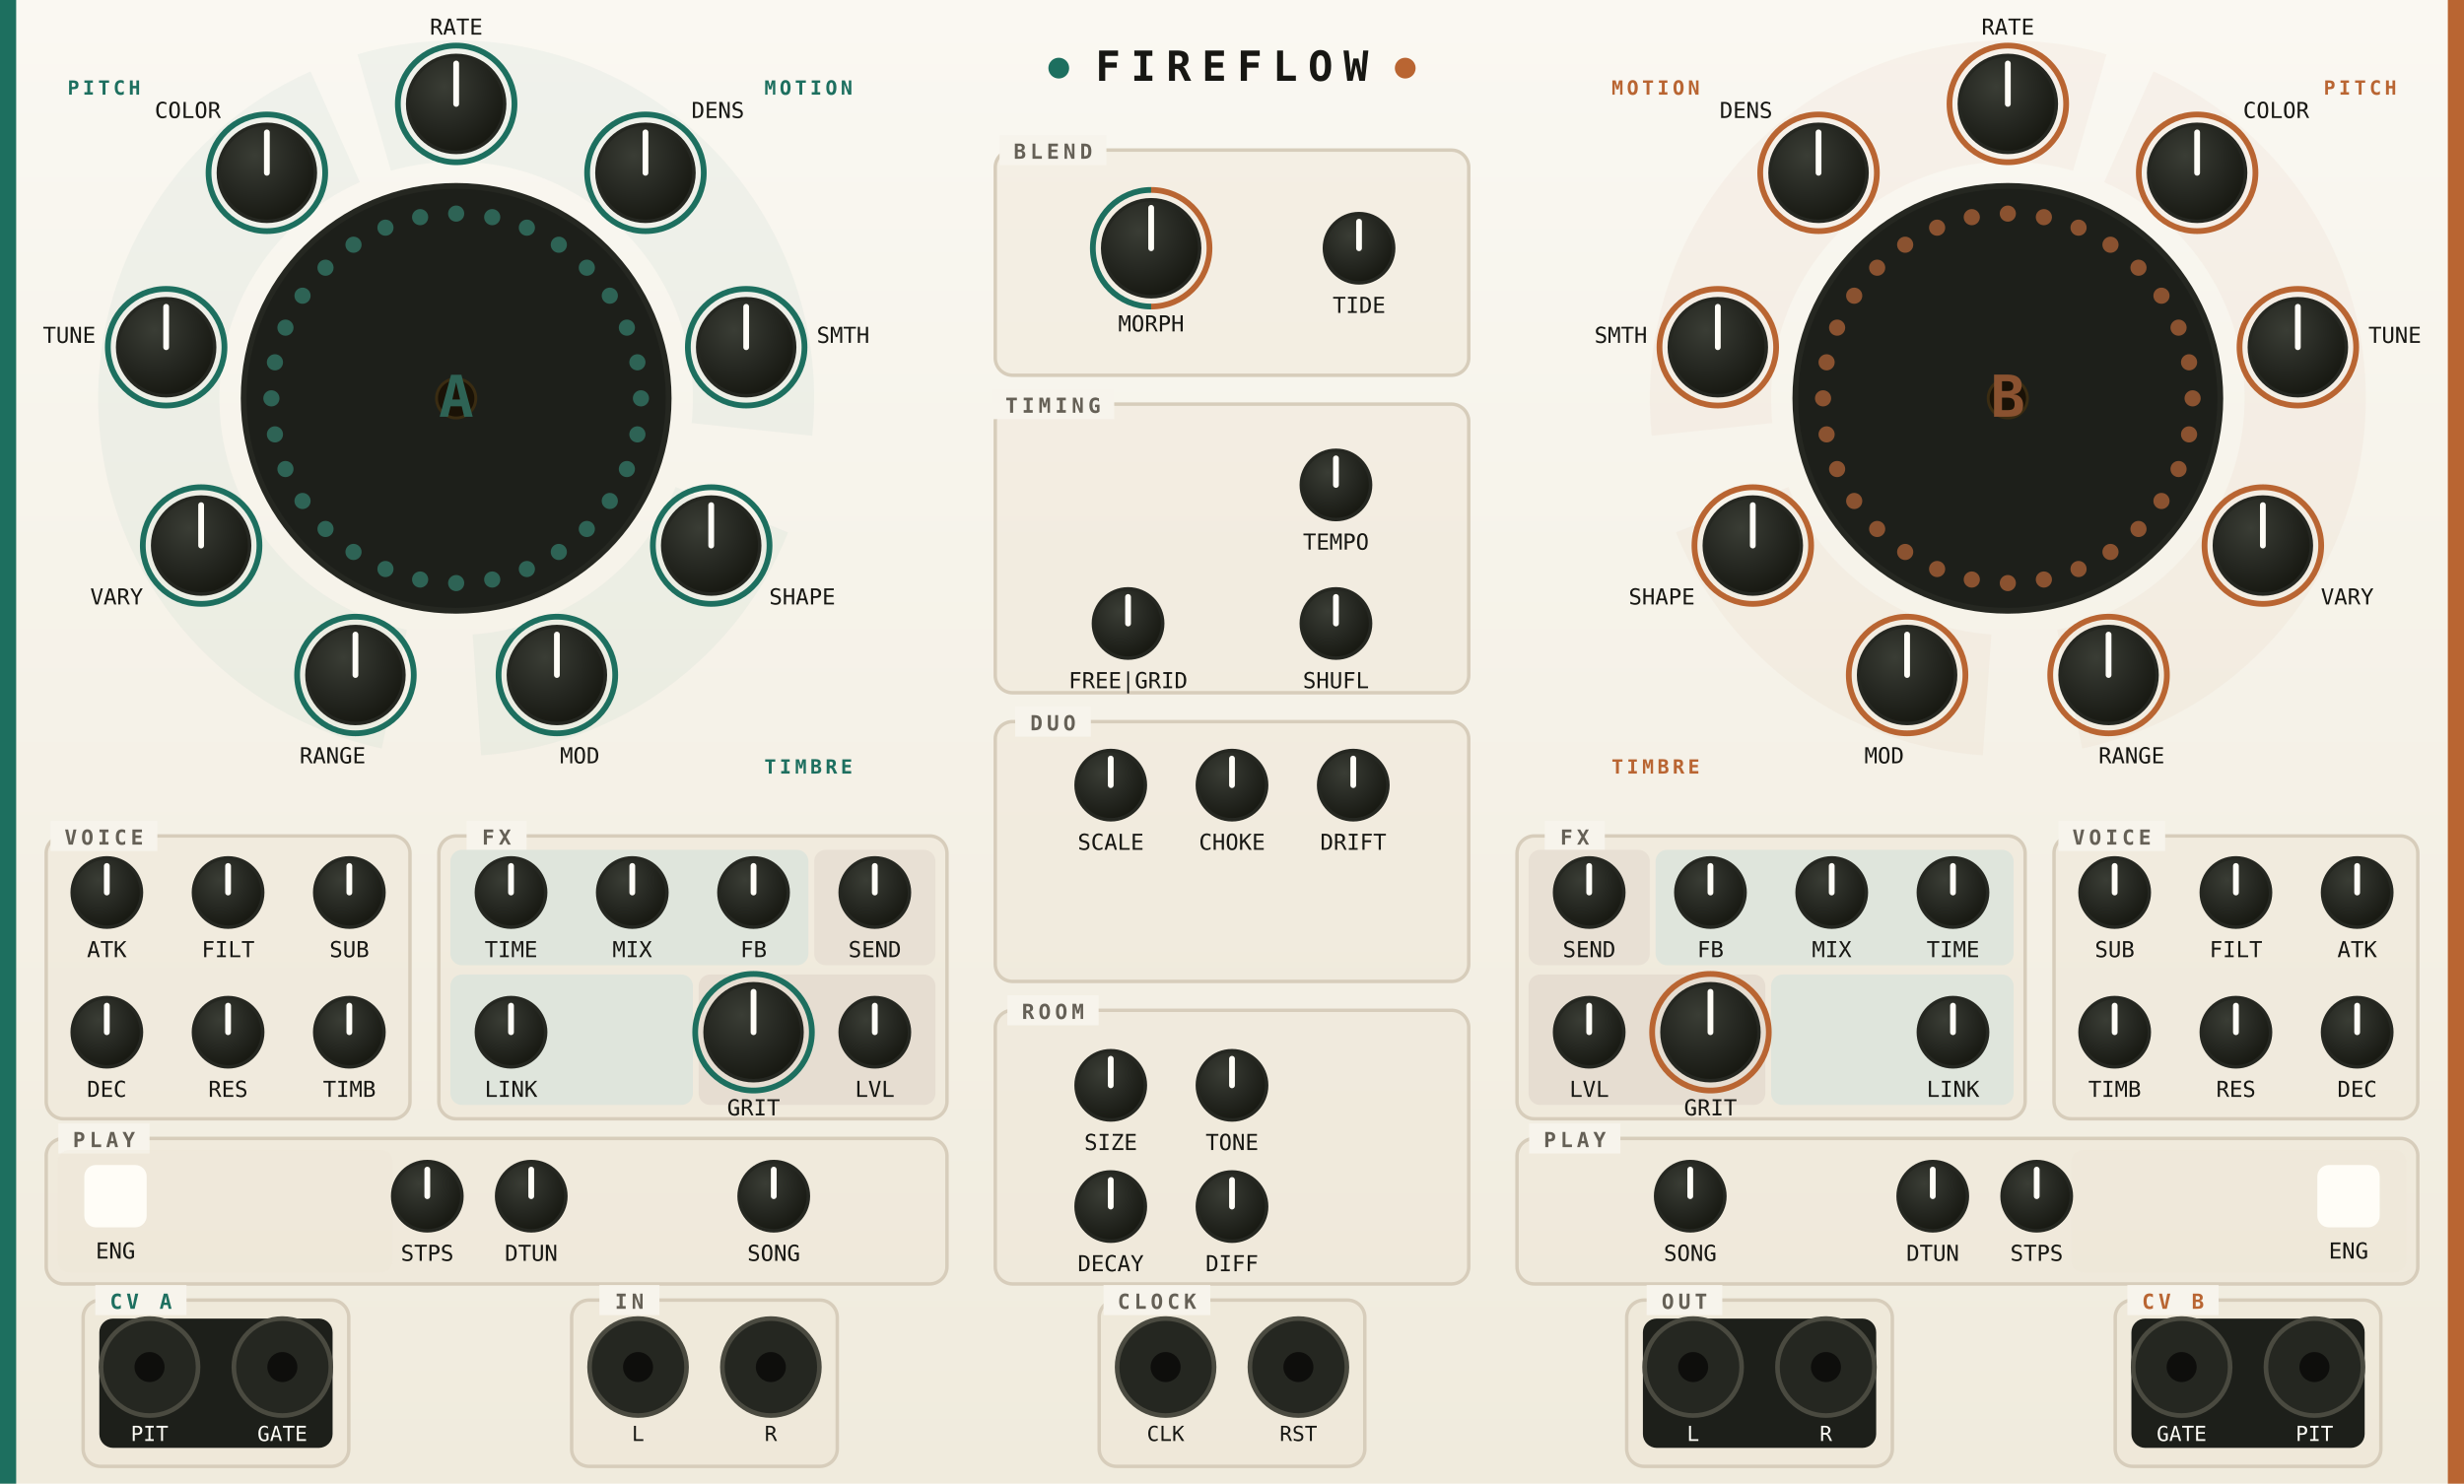
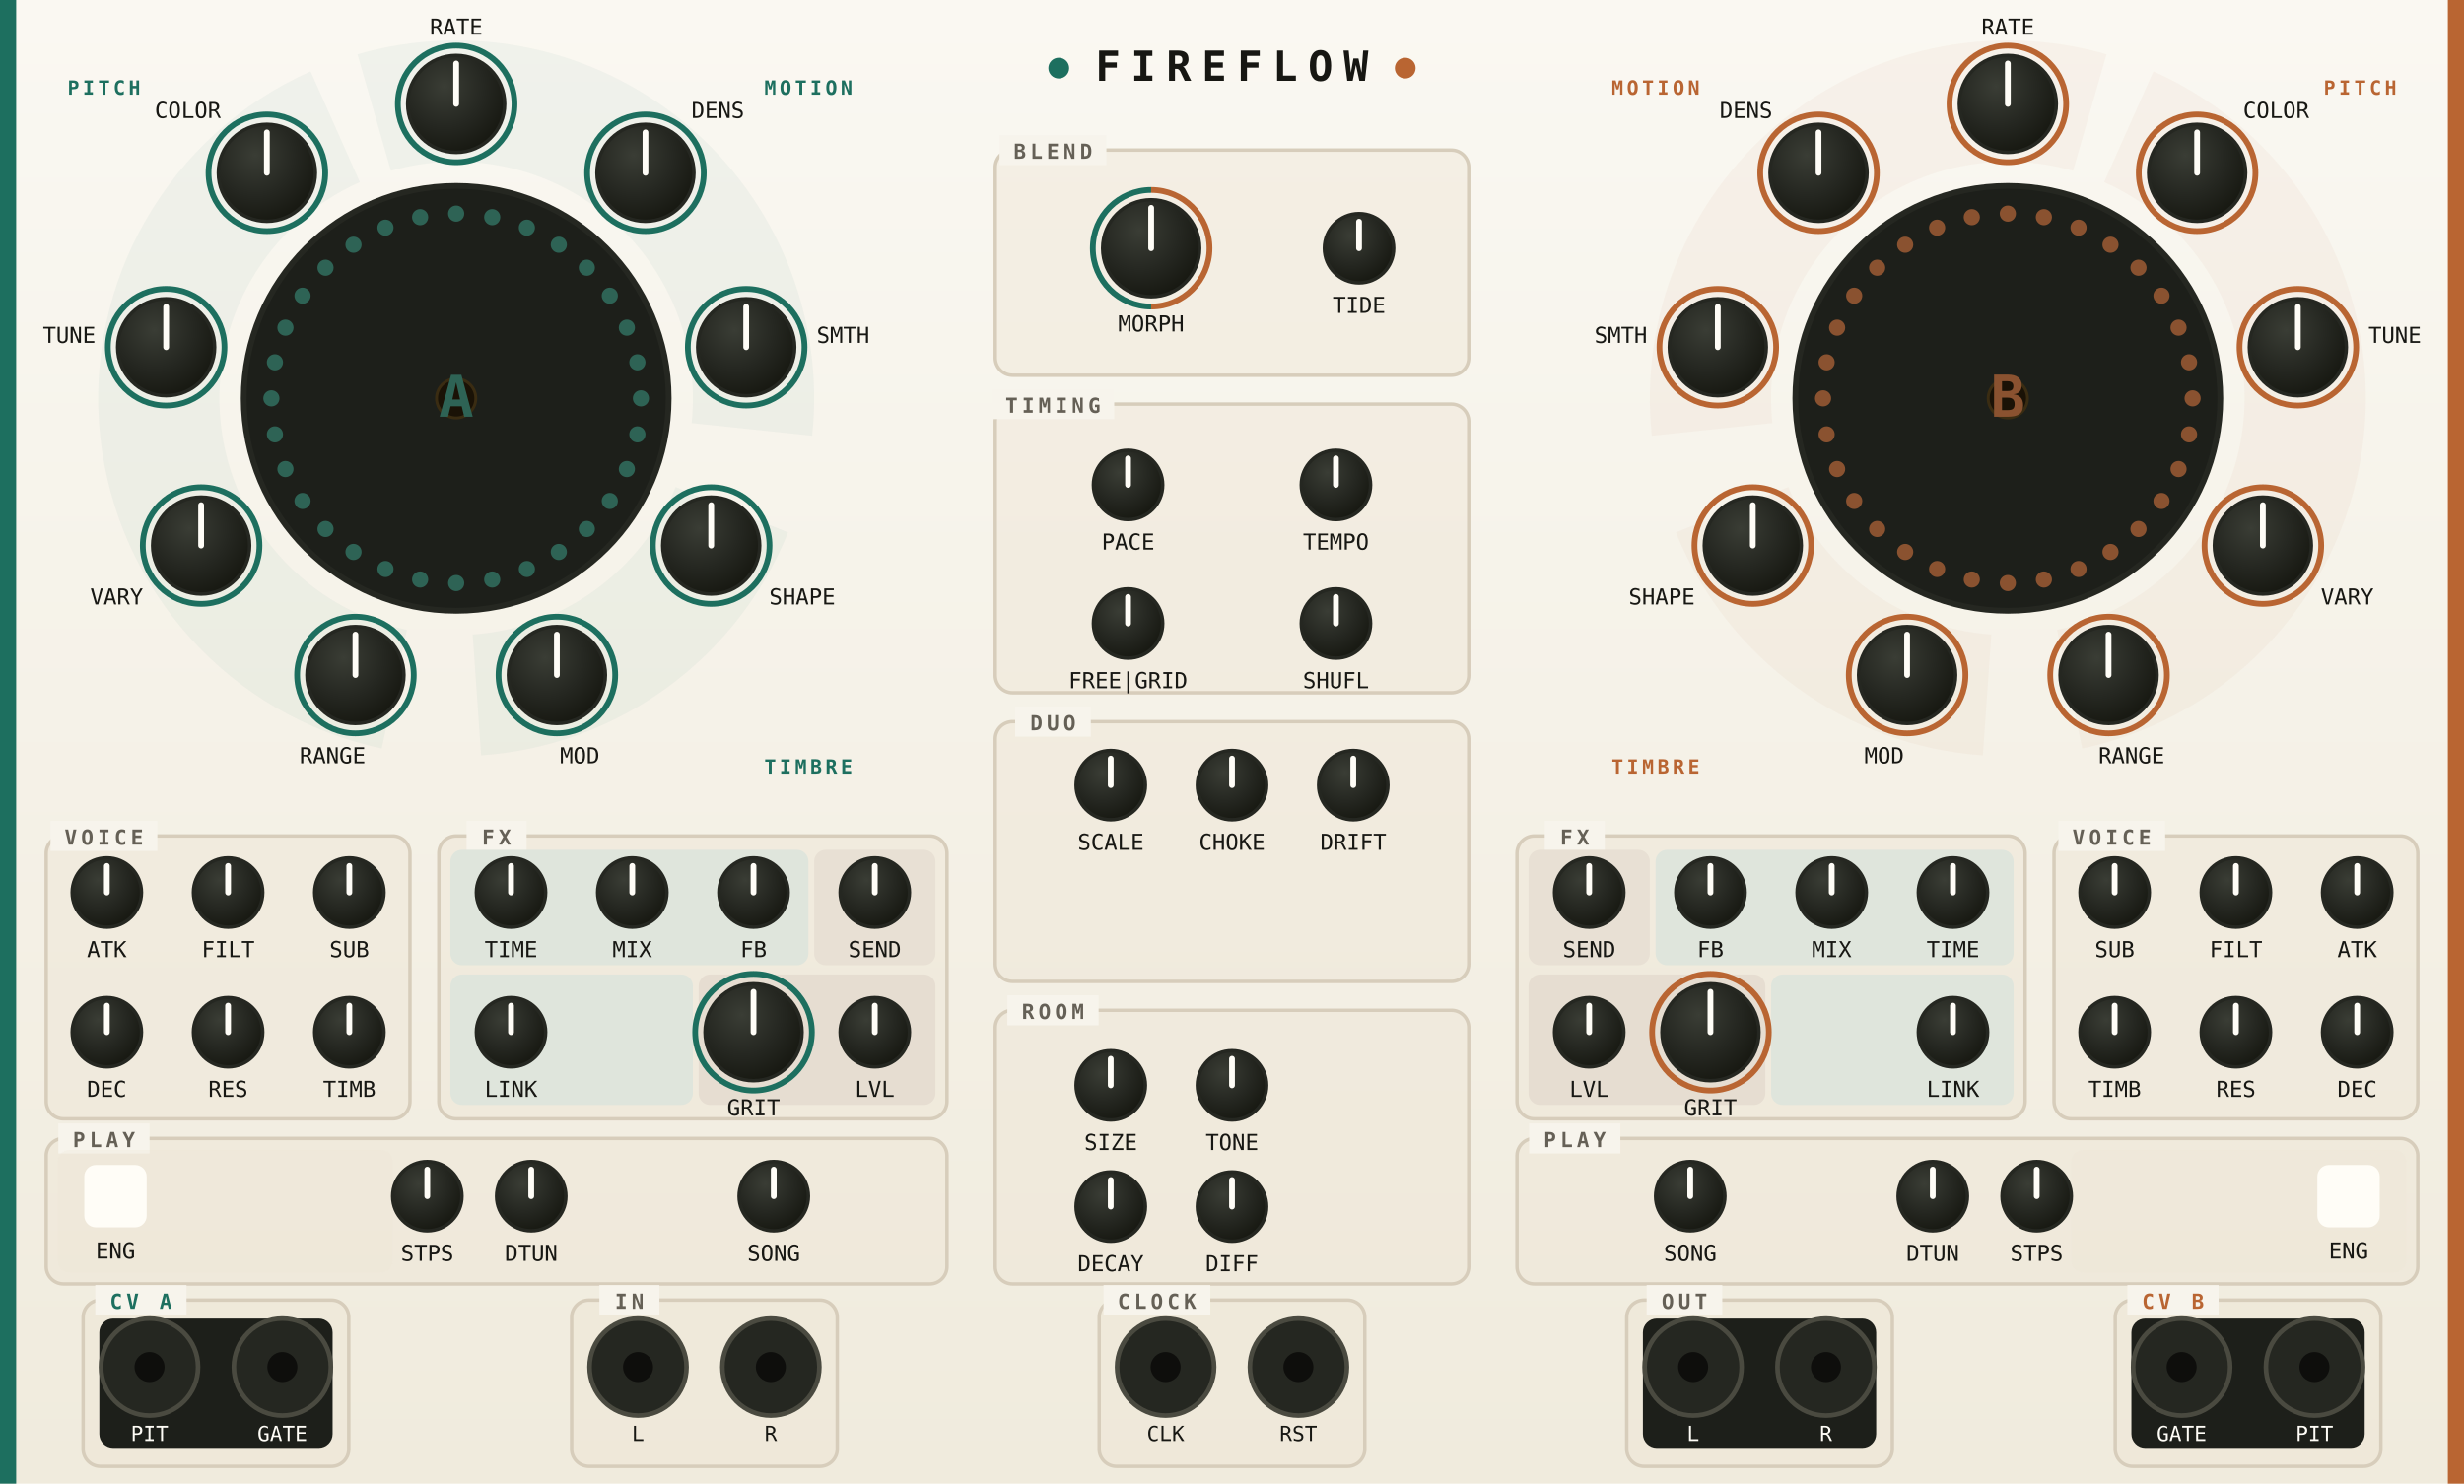
<svg xmlns="http://www.w3.org/2000/svg" width="213.360mm" height="128.500mm" viewBox="0 0 213.360 128.500">
  <defs>
    <radialGradient id="knobCap" cx="38%" cy="32%" r="75%">
      <stop offset="0%" stop-color="#3a3d35" />
      <stop offset="55%" stop-color="#252721" />
      <stop offset="100%" stop-color="#15160f" />
    </radialGradient>
    <linearGradient id="plate" x1="0" y1="0" x2="0" y2="1">
      <stop offset="0%" stop-color="#faf8f2" />
      <stop offset="100%" stop-color="#f0ebdd" />
    </linearGradient>
  </defs>
  <rect x="0" y="0" width="213.360" height="128.500" fill="url(#plate)" />
  <rect x="0" y="0" width="1.4" height="128.500" fill="#1d6f5f" />
  <rect x="211.960" y="0" width="1.4" height="128.500" fill="#b96532" />
  <path d="M 30.955 4.701 A 31.000 31.000 0 0 1 70.330 37.740 L 59.888 36.643 A 20.500 20.500 0 0 0 33.849 14.794 Z" fill="#1d6f5f" opacity="0.045" />
  <path d="M 68.243 46.113 A 31.000 31.000 0 0 1 41.662 65.424 L 40.930 54.950 A 20.500 20.500 0 0 0 58.507 42.179 Z" fill="#1d6f5f" opacity="0.045" />
  <path d="M 33.055 64.823 A 31.000 31.000 0 0 1 26.891 6.180 L 31.162 15.772 A 20.500 20.500 0 0 0 35.238 54.552 Z" fill="#1d6f5f" opacity="0.045" />
  <path d="M 143.030 37.740 A 31.000 31.000 0 0 1 182.405 4.701 L 179.511 14.794 A 20.500 20.500 0 0 0 153.472 36.643 Z" fill="#b96532" opacity="0.045" />
  <path d="M 171.698 65.424 A 31.000 31.000 0 0 1 145.117 46.113 L 154.853 42.179 A 20.500 20.500 0 0 0 172.430 54.950 Z" fill="#b96532" opacity="0.045" />
  <path d="M 186.469 6.180 A 31.000 31.000 0 0 1 180.305 64.823 L 178.122 54.552 A 20.500 20.500 0 0 0 182.198 15.772 Z" fill="#b96532" opacity="0.045" />
  <circle cx="39.500" cy="34.500" r="18.400" fill="#1d1f1a" stroke="#252721" stroke-width="0.5" />
  <circle cx="39.500" cy="18.500" r="0.7" fill="#2e6355" />
  <circle cx="42.621" cy="18.807" r="0.7" fill="#2e6355" />
  <circle cx="45.623" cy="19.718" r="0.7" fill="#2e6355" />
  <circle cx="48.389" cy="21.196" r="0.7" fill="#2e6355" />
  <circle cx="50.814" cy="23.186" r="0.7" fill="#2e6355" />
  <circle cx="52.804" cy="25.611" r="0.7" fill="#2e6355" />
  <circle cx="54.282" cy="28.377" r="0.7" fill="#2e6355" />
  <circle cx="55.193" cy="31.379" r="0.7" fill="#2e6355" />
  <circle cx="55.500" cy="34.500" r="0.7" fill="#2e6355" />
  <circle cx="55.193" cy="37.621" r="0.7" fill="#2e6355" />
  <circle cx="54.282" cy="40.623" r="0.7" fill="#2e6355" />
  <circle cx="52.804" cy="43.389" r="0.7" fill="#2e6355" />
  <circle cx="50.814" cy="45.814" r="0.7" fill="#2e6355" />
  <circle cx="48.389" cy="47.804" r="0.7" fill="#2e6355" />
  <circle cx="45.623" cy="49.282" r="0.7" fill="#2e6355" />
  <circle cx="42.621" cy="50.193" r="0.7" fill="#2e6355" />
  <circle cx="39.500" cy="50.500" r="0.7" fill="#2e6355" />
  <circle cx="36.379" cy="50.193" r="0.7" fill="#2e6355" />
  <circle cx="33.377" cy="49.282" r="0.7" fill="#2e6355" />
  <circle cx="30.611" cy="47.804" r="0.7" fill="#2e6355" />
  <circle cx="28.186" cy="45.814" r="0.7" fill="#2e6355" />
  <circle cx="26.196" cy="43.389" r="0.7" fill="#2e6355" />
  <circle cx="24.718" cy="40.623" r="0.7" fill="#2e6355" />
  <circle cx="23.807" cy="37.621" r="0.7" fill="#2e6355" />
  <circle cx="23.500" cy="34.500" r="0.7" fill="#2e6355" />
  <circle cx="23.807" cy="31.379" r="0.7" fill="#2e6355" />
  <circle cx="24.718" cy="28.377" r="0.7" fill="#2e6355" />
  <circle cx="26.196" cy="25.611" r="0.7" fill="#2e6355" />
  <circle cx="28.186" cy="23.186" r="0.7" fill="#2e6355" />
  <circle cx="30.611" cy="21.196" r="0.7" fill="#2e6355" />
  <circle cx="33.377" cy="19.718" r="0.7" fill="#2e6355" />
  <circle cx="36.379" cy="18.807" r="0.7" fill="#2e6355" />
  <circle cx="173.860" cy="34.500" r="18.400" fill="#1d1f1a" stroke="#252721" stroke-width="0.5" />
  <circle cx="173.860" cy="18.500" r="0.7" fill="#8a5230" />
  <circle cx="176.981" cy="18.807" r="0.7" fill="#8a5230" />
  <circle cx="179.983" cy="19.718" r="0.7" fill="#8a5230" />
  <circle cx="182.749" cy="21.196" r="0.7" fill="#8a5230" />
  <circle cx="185.174" cy="23.186" r="0.7" fill="#8a5230" />
  <circle cx="187.164" cy="25.611" r="0.7" fill="#8a5230" />
  <circle cx="188.642" cy="28.377" r="0.7" fill="#8a5230" />
  <circle cx="189.553" cy="31.379" r="0.7" fill="#8a5230" />
  <circle cx="189.860" cy="34.500" r="0.7" fill="#8a5230" />
  <circle cx="189.553" cy="37.621" r="0.7" fill="#8a5230" />
  <circle cx="188.642" cy="40.623" r="0.7" fill="#8a5230" />
  <circle cx="187.164" cy="43.389" r="0.7" fill="#8a5230" />
  <circle cx="185.174" cy="45.814" r="0.7" fill="#8a5230" />
  <circle cx="182.749" cy="47.804" r="0.7" fill="#8a5230" />
  <circle cx="179.983" cy="49.282" r="0.7" fill="#8a5230" />
  <circle cx="176.981" cy="50.193" r="0.7" fill="#8a5230" />
  <circle cx="173.860" cy="50.500" r="0.7" fill="#8a5230" />
  <circle cx="170.739" cy="50.193" r="0.7" fill="#8a5230" />
  <circle cx="167.737" cy="49.282" r="0.7" fill="#8a5230" />
  <circle cx="164.971" cy="47.804" r="0.7" fill="#8a5230" />
  <circle cx="162.546" cy="45.814" r="0.7" fill="#8a5230" />
  <circle cx="160.556" cy="43.389" r="0.7" fill="#8a5230" />
  <circle cx="159.078" cy="40.623" r="0.7" fill="#8a5230" />
  <circle cx="158.167" cy="37.621" r="0.7" fill="#8a5230" />
  <circle cx="157.860" cy="34.500" r="0.7" fill="#8a5230" />
  <circle cx="158.167" cy="31.379" r="0.7" fill="#8a5230" />
  <circle cx="159.078" cy="28.377" r="0.7" fill="#8a5230" />
  <circle cx="160.556" cy="25.611" r="0.7" fill="#8a5230" />
  <circle cx="162.546" cy="23.186" r="0.7" fill="#8a5230" />
  <circle cx="164.971" cy="21.196" r="0.7" fill="#8a5230" />
  <circle cx="167.737" cy="19.718" r="0.7" fill="#8a5230" />
  <circle cx="170.739" cy="18.807" r="0.7" fill="#8a5230" />
  <rect x="4.000" y="72.400" width="31.500" height="24.500" rx="1.5" fill="#ede5d6" fill-opacity="0.45" stroke="#d7cdbb" stroke-width="0.30" />
  <rect x="4.375" y="71.100" width="9.250" height="2.6" fill="#f7f4ec" />
  <rect x="38.000" y="72.400" width="44.000" height="24.500" rx="1.5" fill="#ede5d6" fill-opacity="0.45" stroke="#d7cdbb" stroke-width="0.30" />
  <rect x="40.400" y="71.100" width="5.200" height="2.6" fill="#f7f4ec" />
  <rect x="4.000" y="98.600" width="78.000" height="12.600" rx="1.5" fill="#ede5d6" fill-opacity="0.45" stroke="#d7cdbb" stroke-width="0.30" />
  <rect x="5.050" y="97.300" width="7.900" height="2.6" fill="#f7f4ec" />
  <rect x="177.860" y="72.400" width="31.500" height="24.500" rx="1.5" fill="#ede5d6" fill-opacity="0.45" stroke="#d7cdbb" stroke-width="0.30" />
  <rect x="178.235" y="71.100" width="9.250" height="2.6" fill="#f7f4ec" />
  <rect x="131.360" y="72.400" width="44.000" height="24.500" rx="1.5" fill="#ede5d6" fill-opacity="0.45" stroke="#d7cdbb" stroke-width="0.30" />
  <rect x="133.760" y="71.100" width="5.200" height="2.6" fill="#f7f4ec" />
  <rect x="131.360" y="98.600" width="78.000" height="12.600" rx="1.5" fill="#ede5d6" fill-opacity="0.45" stroke="#d7cdbb" stroke-width="0.30" />
  <rect x="132.410" y="97.300" width="7.900" height="2.6" fill="#f7f4ec" />
  <rect x="86.180" y="13.000" width="41.000" height="19.500" rx="1.5" fill="#ede5d6" fill-opacity="0.45" stroke="#d7cdbb" stroke-width="0.30" />
  <rect x="86.555" y="11.700" width="9.250" height="2.6" fill="#f7f4ec" />
  <rect x="86.180" y="35.000" width="41.000" height="25.000" rx="1.5" fill="#ede5d6" fill-opacity="0.45" stroke="#d7cdbb" stroke-width="0.30" />
  <rect x="85.880" y="33.700" width="10.600" height="2.6" fill="#f7f4ec" />
  <rect x="86.180" y="62.500" width="41.000" height="22.500" rx="1.5" fill="#ede5d6" fill-opacity="0.45" stroke="#d7cdbb" stroke-width="0.30" />
  <rect x="87.905" y="61.200" width="6.550" height="2.6" fill="#f7f4ec" />
  <rect x="86.180" y="87.500" width="41.000" height="23.700" rx="1.5" fill="#ede5d6" fill-opacity="0.45" stroke="#d7cdbb" stroke-width="0.30" />
  <rect x="87.230" y="86.200" width="7.900" height="2.6" fill="#f7f4ec" />
  <rect x="7.200" y="112.600" width="23.000" height="14.400" rx="1.5" fill="#ede5d6" fill-opacity="0.45" stroke="#d7cdbb" stroke-width="0.30" />
  <rect x="8.250" y="111.300" width="7.900" height="2.6" fill="#f7f4ec" />
  <rect x="49.500" y="112.600" width="23.000" height="14.400" rx="1.5" fill="#ede5d6" fill-opacity="0.45" stroke="#d7cdbb" stroke-width="0.30" />
  <rect x="51.900" y="111.300" width="5.200" height="2.6" fill="#f7f4ec" />
  <rect x="95.180" y="112.600" width="23.000" height="14.400" rx="1.5" fill="#ede5d6" fill-opacity="0.45" stroke="#d7cdbb" stroke-width="0.30" />
  <rect x="95.555" y="111.300" width="9.250" height="2.6" fill="#f7f4ec" />
  <rect x="140.860" y="112.600" width="23.000" height="14.400" rx="1.5" fill="#ede5d6" fill-opacity="0.45" stroke="#d7cdbb" stroke-width="0.30" />
  <rect x="142.585" y="111.300" width="6.550" height="2.6" fill="#f7f4ec" />
  <rect x="183.160" y="112.600" width="23.000" height="14.400" rx="1.5" fill="#ede5d6" fill-opacity="0.45" stroke="#d7cdbb" stroke-width="0.30" />
  <rect x="184.210" y="111.300" width="7.900" height="2.6" fill="#f7f4ec" />
  <rect x="39.000" y="73.600" width="31.000" height="10.000" rx="1.0" fill="#dfe5dc" />
  <rect x="70.500" y="73.600" width="10.500" height="10.000" rx="1.0" fill="#e8e0d4" />
  <rect x="39.000" y="84.400" width="21.000" height="11.300" rx="1.0" fill="#dfe5dc" />
  <rect x="60.500" y="84.400" width="20.500" height="11.300" rx="1.0" fill="#e6ddd1" />
  <rect x="143.360" y="73.600" width="31.000" height="10.000" rx="1.0" fill="#dfe5dc" />
  <rect x="132.360" y="73.600" width="10.500" height="10.000" rx="1.0" fill="#e8e0d4" />
  <rect x="153.360" y="84.400" width="21.000" height="11.300" rx="1.0" fill="#dfe5dc" />
  <rect x="132.360" y="84.400" width="20.500" height="11.300" rx="1.0" fill="#e6ddd1" />
  <rect x="5.000" y="99.600" width="29.000" height="10.600" rx="1.0" fill="#ede5d6" fill-opacity="0.25" />
  <rect x="179.360" y="99.600" width="29.000" height="10.600" rx="1.0" fill="#ede5d6" fill-opacity="0.25" />
  <rect x="8.600" y="114.200" width="20.200" height="11.200" rx="1.2" fill="#1d1f1a" />
  <rect x="142.260" y="114.200" width="20.200" height="11.200" rx="1.2" fill="#1d1f1a" />
  <rect x="184.560" y="114.200" width="20.200" height="11.200" rx="1.2" fill="#1d1f1a" />
  <circle cx="91.680" cy="5.9" r="0.9" fill="#1d6f5f" />
  <circle cx="121.680" cy="5.9" r="0.9" fill="#b96532" />
  <circle cx="39.500" cy="9.000" r="5.050" fill="none" stroke="#1d6f5f" stroke-width="0.5" />
  <circle cx="39.500" cy="9.000" r="4.200" fill="url(#knobCap)" stroke="#252721" stroke-width="0.3" />
  <line x1="39.500" y1="9.000" x2="39.500" y2="5.500" stroke="#fffdf7" stroke-width="0.5" stroke-linecap="round" />
  <text x="39.500" y="3.000" fill="#171713" text-anchor="middle" font-family="monospace" font-size="1.9">RATE</text>
  <circle cx="61.584" cy="47.250" r="5.050" fill="none" stroke="#1d6f5f" stroke-width="0.5" />
  <circle cx="61.584" cy="47.250" r="4.200" fill="url(#knobCap)" stroke="#252721" stroke-width="0.3" />
  <line x1="61.584" y1="47.250" x2="61.584" y2="43.750" stroke="#fffdf7" stroke-width="0.5" stroke-linecap="round" />
  <text x="66.607" y="52.350" fill="#171713" text-anchor="start" font-family="monospace" font-size="1.9">SHAPE</text>
  <circle cx="55.891" cy="14.966" r="5.050" fill="none" stroke="#1d6f5f" stroke-width="0.5" />
  <circle cx="55.891" cy="14.966" r="4.200" fill="url(#knobCap)" stroke="#252721" stroke-width="0.3" />
  <line x1="55.891" y1="14.966" x2="55.891" y2="11.466" stroke="#fffdf7" stroke-width="0.5" stroke-linecap="round" />
  <text x="59.876" y="10.216" fill="#171713" text-anchor="start" font-family="monospace" font-size="1.9">DENS</text>
  <circle cx="64.613" cy="30.072" r="5.050" fill="none" stroke="#1d6f5f" stroke-width="0.5" />
  <circle cx="64.613" cy="30.072" r="4.200" fill="url(#knobCap)" stroke="#252721" stroke-width="0.3" />
  <line x1="64.613" y1="30.072" x2="64.613" y2="26.572" stroke="#fffdf7" stroke-width="0.5" stroke-linecap="round" />
  <text x="70.718" y="29.695" fill="#171713" text-anchor="start" font-family="monospace" font-size="1.9">SMTH</text>
  <circle cx="30.778" cy="58.462" r="5.050" fill="none" stroke="#1d6f5f" stroke-width="0.5" />
  <circle cx="30.778" cy="58.462" r="4.200" fill="url(#knobCap)" stroke="#252721" stroke-width="0.3" />
  <line x1="30.778" y1="58.462" x2="30.778" y2="54.962" stroke="#fffdf7" stroke-width="0.5" stroke-linecap="round" />
  <text x="28.795" y="66.112" fill="#171713" text-anchor="middle" font-family="monospace" font-size="1.9">RANGE</text>
  <circle cx="17.416" cy="47.250" r="5.050" fill="none" stroke="#1d6f5f" stroke-width="0.5" />
  <circle cx="17.416" cy="47.250" r="4.200" fill="url(#knobCap)" stroke="#252721" stroke-width="0.3" />
  <line x1="17.416" y1="47.250" x2="17.416" y2="43.750" stroke="#fffdf7" stroke-width="0.5" stroke-linecap="round" />
  <text x="12.393" y="52.350" fill="#171713" text-anchor="end" font-family="monospace" font-size="1.9">VARY</text>
  <circle cx="48.222" cy="58.462" r="5.050" fill="none" stroke="#1d6f5f" stroke-width="0.5" />
  <circle cx="48.222" cy="58.462" r="4.200" fill="url(#knobCap)" stroke="#252721" stroke-width="0.3" />
  <line x1="48.222" y1="58.462" x2="48.222" y2="54.962" stroke="#fffdf7" stroke-width="0.5" stroke-linecap="round" />
  <text x="50.205" y="66.112" fill="#171713" text-anchor="middle" font-family="monospace" font-size="1.9">MOD</text>
  <circle cx="14.387" cy="30.072" r="5.050" fill="none" stroke="#1d6f5f" stroke-width="0.5" />
  <circle cx="14.387" cy="30.072" r="4.200" fill="url(#knobCap)" stroke="#252721" stroke-width="0.3" />
  <line x1="14.387" y1="30.072" x2="14.387" y2="26.572" stroke="#fffdf7" stroke-width="0.5" stroke-linecap="round" />
  <text x="8.282" y="29.695" fill="#171713" text-anchor="end" font-family="monospace" font-size="1.9">TUNE</text>
  <circle cx="9.250" cy="77.300" r="3.000" fill="url(#knobCap)" stroke="#252721" stroke-width="0.3" />
  <line x1="9.250" y1="77.300" x2="9.250" y2="75.000" stroke="#fffdf7" stroke-width="0.5" stroke-linecap="round" />
  <text x="9.250" y="82.900" fill="#171713" text-anchor="middle" font-family="monospace" font-size="1.9">ATK</text>
  <circle cx="9.250" cy="89.400" r="3.000" fill="url(#knobCap)" stroke="#252721" stroke-width="0.3" />
  <line x1="9.250" y1="89.400" x2="9.250" y2="87.100" stroke="#fffdf7" stroke-width="0.5" stroke-linecap="round" />
  <text x="9.250" y="95.000" fill="#171713" text-anchor="middle" font-family="monospace" font-size="1.9">DEC</text>
  <circle cx="19.750" cy="89.400" r="3.000" fill="url(#knobCap)" stroke="#252721" stroke-width="0.3" />
  <line x1="19.750" y1="89.400" x2="19.750" y2="87.100" stroke="#fffdf7" stroke-width="0.5" stroke-linecap="round" />
  <text x="19.750" y="95.000" fill="#171713" text-anchor="middle" font-family="monospace" font-size="1.9">RES</text>
  <circle cx="30.250" cy="77.300" r="3.000" fill="url(#knobCap)" stroke="#252721" stroke-width="0.3" />
  <line x1="30.250" y1="77.300" x2="30.250" y2="75.000" stroke="#fffdf7" stroke-width="0.5" stroke-linecap="round" />
  <text x="30.250" y="82.900" fill="#171713" text-anchor="middle" font-family="monospace" font-size="1.9">SUB</text>
  <circle cx="30.250" cy="89.400" r="3.000" fill="url(#knobCap)" stroke="#252721" stroke-width="0.3" />
  <line x1="30.250" y1="89.400" x2="30.250" y2="87.100" stroke="#fffdf7" stroke-width="0.5" stroke-linecap="round" />
  <text x="30.250" y="95.000" fill="#171713" text-anchor="middle" font-family="monospace" font-size="1.9">TIMB</text>
  <circle cx="54.750" cy="77.300" r="3.000" fill="url(#knobCap)" stroke="#252721" stroke-width="0.3" />
  <line x1="54.750" y1="77.300" x2="54.750" y2="75.000" stroke="#fffdf7" stroke-width="0.5" stroke-linecap="round" />
  <text x="54.750" y="82.900" fill="#171713" text-anchor="middle" font-family="monospace" font-size="1.9">MIX</text>
  <circle cx="65.250" cy="89.400" r="5.050" fill="none" stroke="#1d6f5f" stroke-width="0.5" />
  <circle cx="65.250" cy="89.400" r="4.200" fill="url(#knobCap)" stroke="#252721" stroke-width="0.3" />
  <line x1="65.250" y1="89.400" x2="65.250" y2="85.900" stroke="#fffdf7" stroke-width="0.5" stroke-linecap="round" />
  <text x="65.250" y="96.600" fill="#171713" text-anchor="middle" font-family="monospace" font-size="1.9">GRIT</text>
  <circle cx="75.750" cy="89.400" r="3.000" fill="url(#knobCap)" stroke="#252721" stroke-width="0.3" />
  <line x1="75.750" y1="89.400" x2="75.750" y2="87.100" stroke="#fffdf7" stroke-width="0.5" stroke-linecap="round" />
  <text x="75.750" y="95.000" fill="#171713" text-anchor="middle" font-family="monospace" font-size="1.9">LVL</text>
  <circle cx="37.000" cy="103.600" r="3.000" fill="url(#knobCap)" stroke="#252721" stroke-width="0.3" />
  <line x1="37.000" y1="103.600" x2="37.000" y2="101.300" stroke="#fffdf7" stroke-width="0.5" stroke-linecap="round" />
  <text x="37.000" y="109.200" fill="#171713" text-anchor="middle" font-family="monospace" font-size="1.9">STPS</text>
  <rect x="7.300" y="100.900" width="5.400" height="5.400" rx="1.0" fill="#fffdf7" />
  <text x="10.000" y="109.000" fill="#171713" text-anchor="middle" font-family="monospace" font-size="1.9">ENG</text>
  <circle cx="46.000" cy="103.600" r="3.000" fill="url(#knobCap)" stroke="#252721" stroke-width="0.3" />
  <line x1="46.000" y1="103.600" x2="46.000" y2="101.300" stroke="#fffdf7" stroke-width="0.5" stroke-linecap="round" />
  <text x="46.000" y="109.200" fill="#171713" text-anchor="middle" font-family="monospace" font-size="1.9">DTUN</text>
  <circle cx="67.000" cy="103.600" r="3.000" fill="url(#knobCap)" stroke="#252721" stroke-width="0.3" />
  <line x1="67.000" y1="103.600" x2="67.000" y2="101.300" stroke="#fffdf7" stroke-width="0.5" stroke-linecap="round" />
  <text x="67.000" y="109.200" fill="#171713" text-anchor="middle" font-family="monospace" font-size="1.9">SONG</text>
  <circle cx="173.860" cy="9.000" r="5.050" fill="none" stroke="#b96532" stroke-width="0.5" />
  <circle cx="173.860" cy="9.000" r="4.200" fill="url(#knobCap)" stroke="#252721" stroke-width="0.3" />
  <line x1="173.860" y1="9.000" x2="173.860" y2="5.500" stroke="#fffdf7" stroke-width="0.5" stroke-linecap="round" />
  <text x="173.860" y="3.000" fill="#171713" text-anchor="middle" font-family="monospace" font-size="1.9">RATE</text>
  <circle cx="151.776" cy="47.250" r="5.050" fill="none" stroke="#b96532" stroke-width="0.5" />
  <circle cx="151.776" cy="47.250" r="4.200" fill="url(#knobCap)" stroke="#252721" stroke-width="0.3" />
  <line x1="151.776" y1="47.250" x2="151.776" y2="43.750" stroke="#fffdf7" stroke-width="0.5" stroke-linecap="round" />
  <text x="146.753" y="52.350" fill="#171713" text-anchor="end" font-family="monospace" font-size="1.9">SHAPE</text>
  <circle cx="157.469" cy="14.966" r="5.050" fill="none" stroke="#b96532" stroke-width="0.5" />
  <circle cx="157.469" cy="14.966" r="4.200" fill="url(#knobCap)" stroke="#252721" stroke-width="0.3" />
  <line x1="157.469" y1="14.966" x2="157.469" y2="11.466" stroke="#fffdf7" stroke-width="0.5" stroke-linecap="round" />
  <text x="153.484" y="10.216" fill="#171713" text-anchor="end" font-family="monospace" font-size="1.9">DENS</text>
  <circle cx="148.747" cy="30.072" r="5.050" fill="none" stroke="#b96532" stroke-width="0.5" />
  <circle cx="148.747" cy="30.072" r="4.200" fill="url(#knobCap)" stroke="#252721" stroke-width="0.3" />
  <line x1="148.747" y1="30.072" x2="148.747" y2="26.572" stroke="#fffdf7" stroke-width="0.5" stroke-linecap="round" />
  <text x="142.642" y="29.695" fill="#171713" text-anchor="end" font-family="monospace" font-size="1.9">SMTH</text>
  <circle cx="182.582" cy="58.462" r="5.050" fill="none" stroke="#b96532" stroke-width="0.5" />
  <circle cx="182.582" cy="58.462" r="4.200" fill="url(#knobCap)" stroke="#252721" stroke-width="0.3" />
  <line x1="182.582" y1="58.462" x2="182.582" y2="54.962" stroke="#fffdf7" stroke-width="0.5" stroke-linecap="round" />
  <text x="184.565" y="66.112" fill="#171713" text-anchor="middle" font-family="monospace" font-size="1.9">RANGE</text>
  <circle cx="195.944" cy="47.250" r="5.050" fill="none" stroke="#b96532" stroke-width="0.5" />
  <circle cx="195.944" cy="47.250" r="4.200" fill="url(#knobCap)" stroke="#252721" stroke-width="0.3" />
  <line x1="195.944" y1="47.250" x2="195.944" y2="43.750" stroke="#fffdf7" stroke-width="0.5" stroke-linecap="round" />
  <text x="200.967" y="52.350" fill="#171713" text-anchor="start" font-family="monospace" font-size="1.9">VARY</text>
  <circle cx="165.138" cy="58.462" r="5.050" fill="none" stroke="#b96532" stroke-width="0.5" />
  <circle cx="165.138" cy="58.462" r="4.200" fill="url(#knobCap)" stroke="#252721" stroke-width="0.3" />
  <line x1="165.138" y1="58.462" x2="165.138" y2="54.962" stroke="#fffdf7" stroke-width="0.5" stroke-linecap="round" />
  <text x="163.155" y="66.112" fill="#171713" text-anchor="middle" font-family="monospace" font-size="1.9">MOD</text>
  <circle cx="198.973" cy="30.072" r="5.050" fill="none" stroke="#b96532" stroke-width="0.5" />
  <circle cx="198.973" cy="30.072" r="4.200" fill="url(#knobCap)" stroke="#252721" stroke-width="0.3" />
  <line x1="198.973" y1="30.072" x2="198.973" y2="26.572" stroke="#fffdf7" stroke-width="0.5" stroke-linecap="round" />
  <text x="205.078" y="29.695" fill="#171713" text-anchor="start" font-family="monospace" font-size="1.9">TUNE</text>
  <circle cx="204.110" cy="77.300" r="3.000" fill="url(#knobCap)" stroke="#252721" stroke-width="0.3" />
  <line x1="204.110" y1="77.300" x2="204.110" y2="75.000" stroke="#fffdf7" stroke-width="0.5" stroke-linecap="round" />
  <text x="204.110" y="82.900" fill="#171713" text-anchor="middle" font-family="monospace" font-size="1.9">ATK</text>
  <circle cx="204.110" cy="89.400" r="3.000" fill="url(#knobCap)" stroke="#252721" stroke-width="0.3" />
  <line x1="204.110" y1="89.400" x2="204.110" y2="87.100" stroke="#fffdf7" stroke-width="0.5" stroke-linecap="round" />
  <text x="204.110" y="95.000" fill="#171713" text-anchor="middle" font-family="monospace" font-size="1.9">DEC</text>
  <circle cx="193.610" cy="89.400" r="3.000" fill="url(#knobCap)" stroke="#252721" stroke-width="0.3" />
  <line x1="193.610" y1="89.400" x2="193.610" y2="87.100" stroke="#fffdf7" stroke-width="0.5" stroke-linecap="round" />
  <text x="193.610" y="95.000" fill="#171713" text-anchor="middle" font-family="monospace" font-size="1.9">RES</text>
  <circle cx="183.110" cy="77.300" r="3.000" fill="url(#knobCap)" stroke="#252721" stroke-width="0.3" />
  <line x1="183.110" y1="77.300" x2="183.110" y2="75.000" stroke="#fffdf7" stroke-width="0.5" stroke-linecap="round" />
  <text x="183.110" y="82.900" fill="#171713" text-anchor="middle" font-family="monospace" font-size="1.9">SUB</text>
  <circle cx="183.110" cy="89.400" r="3.000" fill="url(#knobCap)" stroke="#252721" stroke-width="0.3" />
  <line x1="183.110" y1="89.400" x2="183.110" y2="87.100" stroke="#fffdf7" stroke-width="0.5" stroke-linecap="round" />
  <text x="183.110" y="95.000" fill="#171713" text-anchor="middle" font-family="monospace" font-size="1.9">TIMB</text>
  <circle cx="158.610" cy="77.300" r="3.000" fill="url(#knobCap)" stroke="#252721" stroke-width="0.3" />
  <line x1="158.610" y1="77.300" x2="158.610" y2="75.000" stroke="#fffdf7" stroke-width="0.5" stroke-linecap="round" />
  <text x="158.610" y="82.900" fill="#171713" text-anchor="middle" font-family="monospace" font-size="1.9">MIX</text>
  <circle cx="148.110" cy="89.400" r="5.050" fill="none" stroke="#b96532" stroke-width="0.5" />
  <circle cx="148.110" cy="89.400" r="4.200" fill="url(#knobCap)" stroke="#252721" stroke-width="0.3" />
  <line x1="148.110" y1="89.400" x2="148.110" y2="85.900" stroke="#fffdf7" stroke-width="0.5" stroke-linecap="round" />
  <text x="148.110" y="96.600" fill="#171713" text-anchor="middle" font-family="monospace" font-size="1.9">GRIT</text>
  <circle cx="137.610" cy="89.400" r="3.000" fill="url(#knobCap)" stroke="#252721" stroke-width="0.3" />
  <line x1="137.610" y1="89.400" x2="137.610" y2="87.100" stroke="#fffdf7" stroke-width="0.5" stroke-linecap="round" />
  <text x="137.610" y="95.000" fill="#171713" text-anchor="middle" font-family="monospace" font-size="1.9">LVL</text>
  <circle cx="176.360" cy="103.600" r="3.000" fill="url(#knobCap)" stroke="#252721" stroke-width="0.3" />
  <line x1="176.360" y1="103.600" x2="176.360" y2="101.300" stroke="#fffdf7" stroke-width="0.5" stroke-linecap="round" />
  <text x="176.360" y="109.200" fill="#171713" text-anchor="middle" font-family="monospace" font-size="1.9">STPS</text>
  <rect x="200.660" y="100.900" width="5.400" height="5.400" rx="1.0" fill="#fffdf7" />
  <text x="203.360" y="109.000" fill="#171713" text-anchor="middle" font-family="monospace" font-size="1.9">ENG</text>
  <circle cx="167.360" cy="103.600" r="3.000" fill="url(#knobCap)" stroke="#252721" stroke-width="0.3" />
  <line x1="167.360" y1="103.600" x2="167.360" y2="101.300" stroke="#fffdf7" stroke-width="0.5" stroke-linecap="round" />
  <text x="167.360" y="109.200" fill="#171713" text-anchor="middle" font-family="monospace" font-size="1.9">DTUN</text>
  <circle cx="146.360" cy="103.600" r="3.000" fill="url(#knobCap)" stroke="#252721" stroke-width="0.3" />
  <line x1="146.360" y1="103.600" x2="146.360" y2="101.300" stroke="#fffdf7" stroke-width="0.5" stroke-linecap="round" />
  <text x="146.360" y="109.200" fill="#171713" text-anchor="middle" font-family="monospace" font-size="1.9">SONG</text>
  <path d="M 99.680 16.450 A 5.050 5.050 0 0 0 99.680 26.550" fill="none" stroke="#1d6f5f" stroke-width="0.5" />
  <path d="M 99.680 16.450 A 5.050 5.050 0 0 1 99.680 26.550" fill="none" stroke="#b96532" stroke-width="0.5" />
  <circle cx="99.680" cy="21.500" r="4.200" fill="url(#knobCap)" stroke="#252721" stroke-width="0.3" />
  <line x1="99.680" y1="21.500" x2="99.680" y2="18.000" stroke="#fffdf7" stroke-width="0.5" stroke-linecap="round" />
  <text x="99.680" y="28.700" fill="#171713" text-anchor="middle" font-family="monospace" font-size="1.9">MORPH</text>
  <circle cx="115.680" cy="42.000" r="3.000" fill="url(#knobCap)" stroke="#252721" stroke-width="0.3" />
  <line x1="115.680" y1="42.000" x2="115.680" y2="39.700" stroke="#fffdf7" stroke-width="0.5" stroke-linecap="round" />
  <text x="115.680" y="47.600" fill="#171713" text-anchor="middle" font-family="monospace" font-size="1.9">TEMPO</text>
  <circle cx="97.680" cy="54.000" r="3.000" fill="url(#knobCap)" stroke="#252721" stroke-width="0.3" />
  <line x1="97.680" y1="54.000" x2="97.680" y2="51.700" stroke="#fffdf7" stroke-width="0.5" stroke-linecap="round" />
  <text x="97.680" y="59.600" fill="#171713" text-anchor="middle" font-family="monospace" font-size="1.9">FREE|GRID</text>
  <circle cx="96.180" cy="68.000" r="3.000" fill="url(#knobCap)" stroke="#252721" stroke-width="0.3" />
  <line x1="96.180" y1="68.000" x2="96.180" y2="65.700" stroke="#fffdf7" stroke-width="0.5" stroke-linecap="round" />
  <text x="96.180" y="73.600" fill="#171713" text-anchor="middle" font-family="monospace" font-size="1.9">SCALE</text>
  <circle cx="117.180" cy="68.000" r="3.000" fill="url(#knobCap)" stroke="#252721" stroke-width="0.3" />
  <line x1="117.180" y1="68.000" x2="117.180" y2="65.700" stroke="#fffdf7" stroke-width="0.5" stroke-linecap="round" />
  <text x="117.180" y="73.600" fill="#171713" text-anchor="middle" font-family="monospace" font-size="1.9">DRIFT</text>
  <circle cx="96.180" cy="94.000" r="3.000" fill="url(#knobCap)" stroke="#252721" stroke-width="0.3" />
  <line x1="96.180" y1="94.000" x2="96.180" y2="91.700" stroke="#fffdf7" stroke-width="0.5" stroke-linecap="round" />
  <text x="96.180" y="99.600" fill="#171713" text-anchor="middle" font-family="monospace" font-size="1.9">SIZE</text>
  <circle cx="96.180" cy="104.500" r="3.000" fill="url(#knobCap)" stroke="#252721" stroke-width="0.3" />
  <line x1="96.180" y1="104.500" x2="96.180" y2="102.200" stroke="#fffdf7" stroke-width="0.5" stroke-linecap="round" />
  <text x="96.180" y="110.100" fill="#171713" text-anchor="middle" font-family="monospace" font-size="1.9">DECAY</text>
  <circle cx="106.680" cy="94.000" r="3.000" fill="url(#knobCap)" stroke="#252721" stroke-width="0.3" />
  <line x1="106.680" y1="94.000" x2="106.680" y2="91.700" stroke="#fffdf7" stroke-width="0.5" stroke-linecap="round" />
  <text x="106.680" y="99.600" fill="#171713" text-anchor="middle" font-family="monospace" font-size="1.9">TONE</text>
  <circle cx="106.680" cy="104.500" r="3.000" fill="url(#knobCap)" stroke="#252721" stroke-width="0.3" />
  <line x1="106.680" y1="104.500" x2="106.680" y2="102.200" stroke="#fffdf7" stroke-width="0.5" stroke-linecap="round" />
  <text x="106.680" y="110.100" fill="#171713" text-anchor="middle" font-family="monospace" font-size="1.9">DIFF</text>
  <circle cx="106.680" cy="68.000" r="3.000" fill="url(#knobCap)" stroke="#252721" stroke-width="0.3" />
  <line x1="106.680" y1="68.000" x2="106.680" y2="65.700" stroke="#fffdf7" stroke-width="0.5" stroke-linecap="round" />
  <text x="106.680" y="73.600" fill="#171713" text-anchor="middle" font-family="monospace" font-size="1.9">CHOKE</text>
  <circle cx="19.750" cy="77.300" r="3.000" fill="url(#knobCap)" stroke="#252721" stroke-width="0.3" />
  <line x1="19.750" y1="77.300" x2="19.750" y2="75.000" stroke="#fffdf7" stroke-width="0.5" stroke-linecap="round" />
  <text x="19.750" y="82.900" fill="#171713" text-anchor="middle" font-family="monospace" font-size="1.9">FILT</text>
  <circle cx="193.610" cy="77.300" r="3.000" fill="url(#knobCap)" stroke="#252721" stroke-width="0.3" />
  <line x1="193.610" y1="77.300" x2="193.610" y2="75.000" stroke="#fffdf7" stroke-width="0.5" stroke-linecap="round" />
  <text x="193.610" y="82.900" fill="#171713" text-anchor="middle" font-family="monospace" font-size="1.9">FILT</text>
  <circle cx="117.680" cy="21.500" r="3.000" fill="url(#knobCap)" stroke="#252721" stroke-width="0.3" />
  <line x1="117.680" y1="21.500" x2="117.680" y2="19.200" stroke="#fffdf7" stroke-width="0.5" stroke-linecap="round" />
  <text x="117.680" y="27.100" fill="#171713" text-anchor="middle" font-family="monospace" font-size="1.9">TIDE</text>
  <circle cx="44.250" cy="77.300" r="3.000" fill="url(#knobCap)" stroke="#252721" stroke-width="0.3" />
  <line x1="44.250" y1="77.300" x2="44.250" y2="75.000" stroke="#fffdf7" stroke-width="0.5" stroke-linecap="round" />
  <text x="44.250" y="82.900" fill="#171713" text-anchor="middle" font-family="monospace" font-size="1.9">TIME</text>
  <circle cx="169.110" cy="77.300" r="3.000" fill="url(#knobCap)" stroke="#252721" stroke-width="0.3" />
  <line x1="169.110" y1="77.300" x2="169.110" y2="75.000" stroke="#fffdf7" stroke-width="0.5" stroke-linecap="round" />
  <text x="169.110" y="82.900" fill="#171713" text-anchor="middle" font-family="monospace" font-size="1.9">TIME</text>
  <circle cx="65.250" cy="77.300" r="3.000" fill="url(#knobCap)" stroke="#252721" stroke-width="0.3" />
  <line x1="65.250" y1="77.300" x2="65.250" y2="75.000" stroke="#fffdf7" stroke-width="0.5" stroke-linecap="round" />
  <text x="65.250" y="82.900" fill="#171713" text-anchor="middle" font-family="monospace" font-size="1.9">FB</text>
  <circle cx="148.110" cy="77.300" r="3.000" fill="url(#knobCap)" stroke="#252721" stroke-width="0.3" />
  <line x1="148.110" y1="77.300" x2="148.110" y2="75.000" stroke="#fffdf7" stroke-width="0.5" stroke-linecap="round" />
  <text x="148.110" y="82.900" fill="#171713" text-anchor="middle" font-family="monospace" font-size="1.9">FB</text>
  <circle cx="23.109" cy="14.966" r="5.050" fill="none" stroke="#1d6f5f" stroke-width="0.5" />
  <circle cx="23.109" cy="14.966" r="4.200" fill="url(#knobCap)" stroke="#252721" stroke-width="0.3" />
  <line x1="23.109" y1="14.966" x2="23.109" y2="11.466" stroke="#fffdf7" stroke-width="0.5" stroke-linecap="round" />
  <text x="19.124" y="10.216" fill="#171713" text-anchor="end" font-family="monospace" font-size="1.9">COLOR</text>
  <circle cx="190.251" cy="14.966" r="5.050" fill="none" stroke="#b96532" stroke-width="0.5" />
  <circle cx="190.251" cy="14.966" r="4.200" fill="url(#knobCap)" stroke="#252721" stroke-width="0.3" />
  <line x1="190.251" y1="14.966" x2="190.251" y2="11.466" stroke="#fffdf7" stroke-width="0.5" stroke-linecap="round" />
  <text x="194.236" y="10.216" fill="#171713" text-anchor="start" font-family="monospace" font-size="1.9">COLOR</text>
  <circle cx="44.250" cy="89.400" r="3.000" fill="url(#knobCap)" stroke="#252721" stroke-width="0.3" />
  <line x1="44.250" y1="89.400" x2="44.250" y2="87.100" stroke="#fffdf7" stroke-width="0.5" stroke-linecap="round" />
  <text x="44.250" y="95.000" fill="#171713" text-anchor="middle" font-family="monospace" font-size="1.9">LINK</text>
  <circle cx="169.110" cy="89.400" r="3.000" fill="url(#knobCap)" stroke="#252721" stroke-width="0.3" />
  <line x1="169.110" y1="89.400" x2="169.110" y2="87.100" stroke="#fffdf7" stroke-width="0.5" stroke-linecap="round" />
  <text x="169.110" y="95.000" fill="#171713" text-anchor="middle" font-family="monospace" font-size="1.9">LINK</text>
  <circle cx="75.750" cy="77.300" r="3.000" fill="url(#knobCap)" stroke="#252721" stroke-width="0.3" />
  <line x1="75.750" y1="77.300" x2="75.750" y2="75.000" stroke="#fffdf7" stroke-width="0.5" stroke-linecap="round" />
  <text x="75.750" y="82.900" fill="#171713" text-anchor="middle" font-family="monospace" font-size="1.9">SEND</text>
  <circle cx="137.610" cy="77.300" r="3.000" fill="url(#knobCap)" stroke="#252721" stroke-width="0.3" />
  <line x1="137.610" y1="77.300" x2="137.610" y2="75.000" stroke="#fffdf7" stroke-width="0.5" stroke-linecap="round" />
  <text x="137.610" y="82.900" fill="#171713" text-anchor="middle" font-family="monospace" font-size="1.9">SEND</text>
  <circle cx="115.680" cy="54.000" r="3.000" fill="url(#knobCap)" stroke="#252721" stroke-width="0.3" />
  <line x1="115.680" y1="54.000" x2="115.680" y2="51.700" stroke="#fffdf7" stroke-width="0.5" stroke-linecap="round" />
  <text x="115.680" y="59.600" fill="#171713" text-anchor="middle" font-family="monospace" font-size="1.9">SHUFL</text>
+   <circle cx="97.680" cy="42.000" r="3.000" fill="url(#knobCap)" stroke="#252721" stroke-width="0.3" />
+   <line x1="97.680" y1="42.000" x2="97.680" y2="39.700" stroke="#fffdf7" stroke-width="0.5" stroke-linecap="round" />
+   <text x="97.680" y="47.600" fill="#171713" text-anchor="middle" font-family="monospace" font-size="1.9">PACE</text>
  <circle cx="55.250" cy="118.400" r="4.200" fill="#252721" stroke="#4a4a40" stroke-width="0.4" />
  <circle cx="55.250" cy="118.400" r="1.3" fill="#0e0e0c" />
  <text x="55.250" y="124.800" fill="#171713" text-anchor="middle" font-family="monospace" font-size="1.8">L</text>
  <circle cx="66.750" cy="118.400" r="4.200" fill="#252721" stroke="#4a4a40" stroke-width="0.4" />
  <circle cx="66.750" cy="118.400" r="1.3" fill="#0e0e0c" />
  <text x="66.750" y="124.800" fill="#171713" text-anchor="middle" font-family="monospace" font-size="1.8">R</text>
  <circle cx="100.930" cy="118.400" r="4.200" fill="#252721" stroke="#4a4a40" stroke-width="0.4" />
  <circle cx="100.930" cy="118.400" r="1.3" fill="#0e0e0c" />
  <text x="100.930" y="124.800" fill="#171713" text-anchor="middle" font-family="monospace" font-size="1.8">CLK</text>
  <circle cx="112.430" cy="118.400" r="4.200" fill="#252721" stroke="#4a4a40" stroke-width="0.4" />
  <circle cx="112.430" cy="118.400" r="1.3" fill="#0e0e0c" />
  <text x="112.430" y="124.800" fill="#171713" text-anchor="middle" font-family="monospace" font-size="1.8">RST</text>
  <circle cx="146.610" cy="118.400" r="4.200" fill="#252721" stroke="#4a4a40" stroke-width="0.4" />
  <circle cx="146.610" cy="118.400" r="1.3" fill="#0e0e0c" />
  <text x="146.610" y="124.800" fill="#fffdf7" text-anchor="middle" font-family="monospace" font-size="1.8">L</text>
  <circle cx="158.110" cy="118.400" r="4.200" fill="#252721" stroke="#4a4a40" stroke-width="0.4" />
  <circle cx="158.110" cy="118.400" r="1.3" fill="#0e0e0c" />
  <text x="158.110" y="124.800" fill="#fffdf7" text-anchor="middle" font-family="monospace" font-size="1.8">R</text>
  <circle cx="12.950" cy="118.400" r="4.200" fill="#252721" stroke="#4a4a40" stroke-width="0.4" />
  <circle cx="12.950" cy="118.400" r="1.3" fill="#0e0e0c" />
  <text x="12.950" y="124.800" fill="#fffdf7" text-anchor="middle" font-family="monospace" font-size="1.8">PIT</text>
  <circle cx="24.450" cy="118.400" r="4.200" fill="#252721" stroke="#4a4a40" stroke-width="0.4" />
  <circle cx="24.450" cy="118.400" r="1.3" fill="#0e0e0c" />
  <text x="24.450" y="124.800" fill="#fffdf7" text-anchor="middle" font-family="monospace" font-size="1.8">GATE</text>
  <circle cx="200.410" cy="118.400" r="4.200" fill="#252721" stroke="#4a4a40" stroke-width="0.4" />
  <circle cx="200.410" cy="118.400" r="1.3" fill="#0e0e0c" />
  <text x="200.410" y="124.800" fill="#fffdf7" text-anchor="middle" font-family="monospace" font-size="1.8">PIT</text>
  <circle cx="188.910" cy="118.400" r="4.200" fill="#252721" stroke="#4a4a40" stroke-width="0.4" />
  <circle cx="188.910" cy="118.400" r="1.3" fill="#0e0e0c" />
  <text x="188.910" y="124.800" fill="#fffdf7" text-anchor="middle" font-family="monospace" font-size="1.8">GATE</text>
  <circle cx="39.500" cy="34.500" r="1.700" fill="#1a1206" stroke="#3a2c12" stroke-width="0.25" />
  <circle cx="173.860" cy="34.500" r="1.700" fill="#1a1206" stroke="#3a2c12" stroke-width="0.25" />
  <text x="39.500" y="36.100" fill="#2e6355" text-anchor="middle" font-family="monospace" font-size="5.0" letter-spacing="0.0" font-weight="bold">A</text>
  <text x="173.860" y="36.100" fill="#8a5230" text-anchor="middle" font-family="monospace" font-size="5.0" letter-spacing="0.0" font-weight="bold">B</text>
  <text x="106.680" y="7.000" fill="#171713" text-anchor="middle" font-family="monospace" font-size="3.6" letter-spacing="0.9" font-weight="bold">FIREFLOW</text>
  <text x="70.000" y="8.200" fill="#1d6f5f" text-anchor="middle" font-family="monospace" font-size="1.7" letter-spacing="0.3" font-weight="bold">MOTION</text>
  <text x="70.000" y="67.000" fill="#1d6f5f" text-anchor="middle" font-family="monospace" font-size="1.7" letter-spacing="0.3" font-weight="bold">TIMBRE</text>
  <text x="9.000" y="8.200" fill="#1d6f5f" text-anchor="middle" font-family="monospace" font-size="1.7" letter-spacing="0.3" font-weight="bold">PITCH</text>
  <text x="143.360" y="8.200" fill="#b96532" text-anchor="middle" font-family="monospace" font-size="1.7" letter-spacing="0.3" font-weight="bold">MOTION</text>
  <text x="143.360" y="67.000" fill="#b96532" text-anchor="middle" font-family="monospace" font-size="1.7" letter-spacing="0.3" font-weight="bold">TIMBRE</text>
  <text x="204.360" y="8.200" fill="#b96532" text-anchor="middle" font-family="monospace" font-size="1.7" letter-spacing="0.3" font-weight="bold">PITCH</text>
  <text x="9.000" y="73.150" fill="#656056" text-anchor="middle" font-family="monospace" font-size="1.8" letter-spacing="0.35" font-weight="bold">VOICE</text>
  <text x="43.000" y="73.150" fill="#656056" text-anchor="middle" font-family="monospace" font-size="1.8" letter-spacing="0.35" font-weight="bold">FX</text>
  <text x="9.000" y="99.350" fill="#656056" text-anchor="middle" font-family="monospace" font-size="1.8" letter-spacing="0.35" font-weight="bold">PLAY</text>
  <text x="182.860" y="73.150" fill="#656056" text-anchor="middle" font-family="monospace" font-size="1.8" letter-spacing="0.35" font-weight="bold">VOICE</text>
  <text x="136.360" y="73.150" fill="#656056" text-anchor="middle" font-family="monospace" font-size="1.8" letter-spacing="0.35" font-weight="bold">FX</text>
  <text x="136.360" y="99.350" fill="#656056" text-anchor="middle" font-family="monospace" font-size="1.8" letter-spacing="0.35" font-weight="bold">PLAY</text>
  <text x="91.180" y="13.750" fill="#656056" text-anchor="middle" font-family="monospace" font-size="1.8" letter-spacing="0.35" font-weight="bold">BLEND</text>
  <text x="91.180" y="35.750" fill="#656056" text-anchor="middle" font-family="monospace" font-size="1.8" letter-spacing="0.35" font-weight="bold">TIMING</text>
  <text x="91.180" y="63.250" fill="#656056" text-anchor="middle" font-family="monospace" font-size="1.8" letter-spacing="0.35" font-weight="bold">DUO</text>
  <text x="91.180" y="88.250" fill="#656056" text-anchor="middle" font-family="monospace" font-size="1.8" letter-spacing="0.35" font-weight="bold">ROOM</text>
  <text x="12.200" y="113.350" fill="#1d6f5f" text-anchor="middle" font-family="monospace" font-size="1.8" letter-spacing="0.35" font-weight="bold">CV A</text>
  <text x="54.500" y="113.350" fill="#656056" text-anchor="middle" font-family="monospace" font-size="1.8" letter-spacing="0.35" font-weight="bold">IN</text>
  <text x="100.180" y="113.350" fill="#656056" text-anchor="middle" font-family="monospace" font-size="1.8" letter-spacing="0.35" font-weight="bold">CLOCK</text>
  <text x="145.860" y="113.350" fill="#656056" text-anchor="middle" font-family="monospace" font-size="1.8" letter-spacing="0.35" font-weight="bold">OUT</text>
  <text x="188.160" y="113.350" fill="#b96532" text-anchor="middle" font-family="monospace" font-size="1.8" letter-spacing="0.35" font-weight="bold">CV B</text>
</svg>
